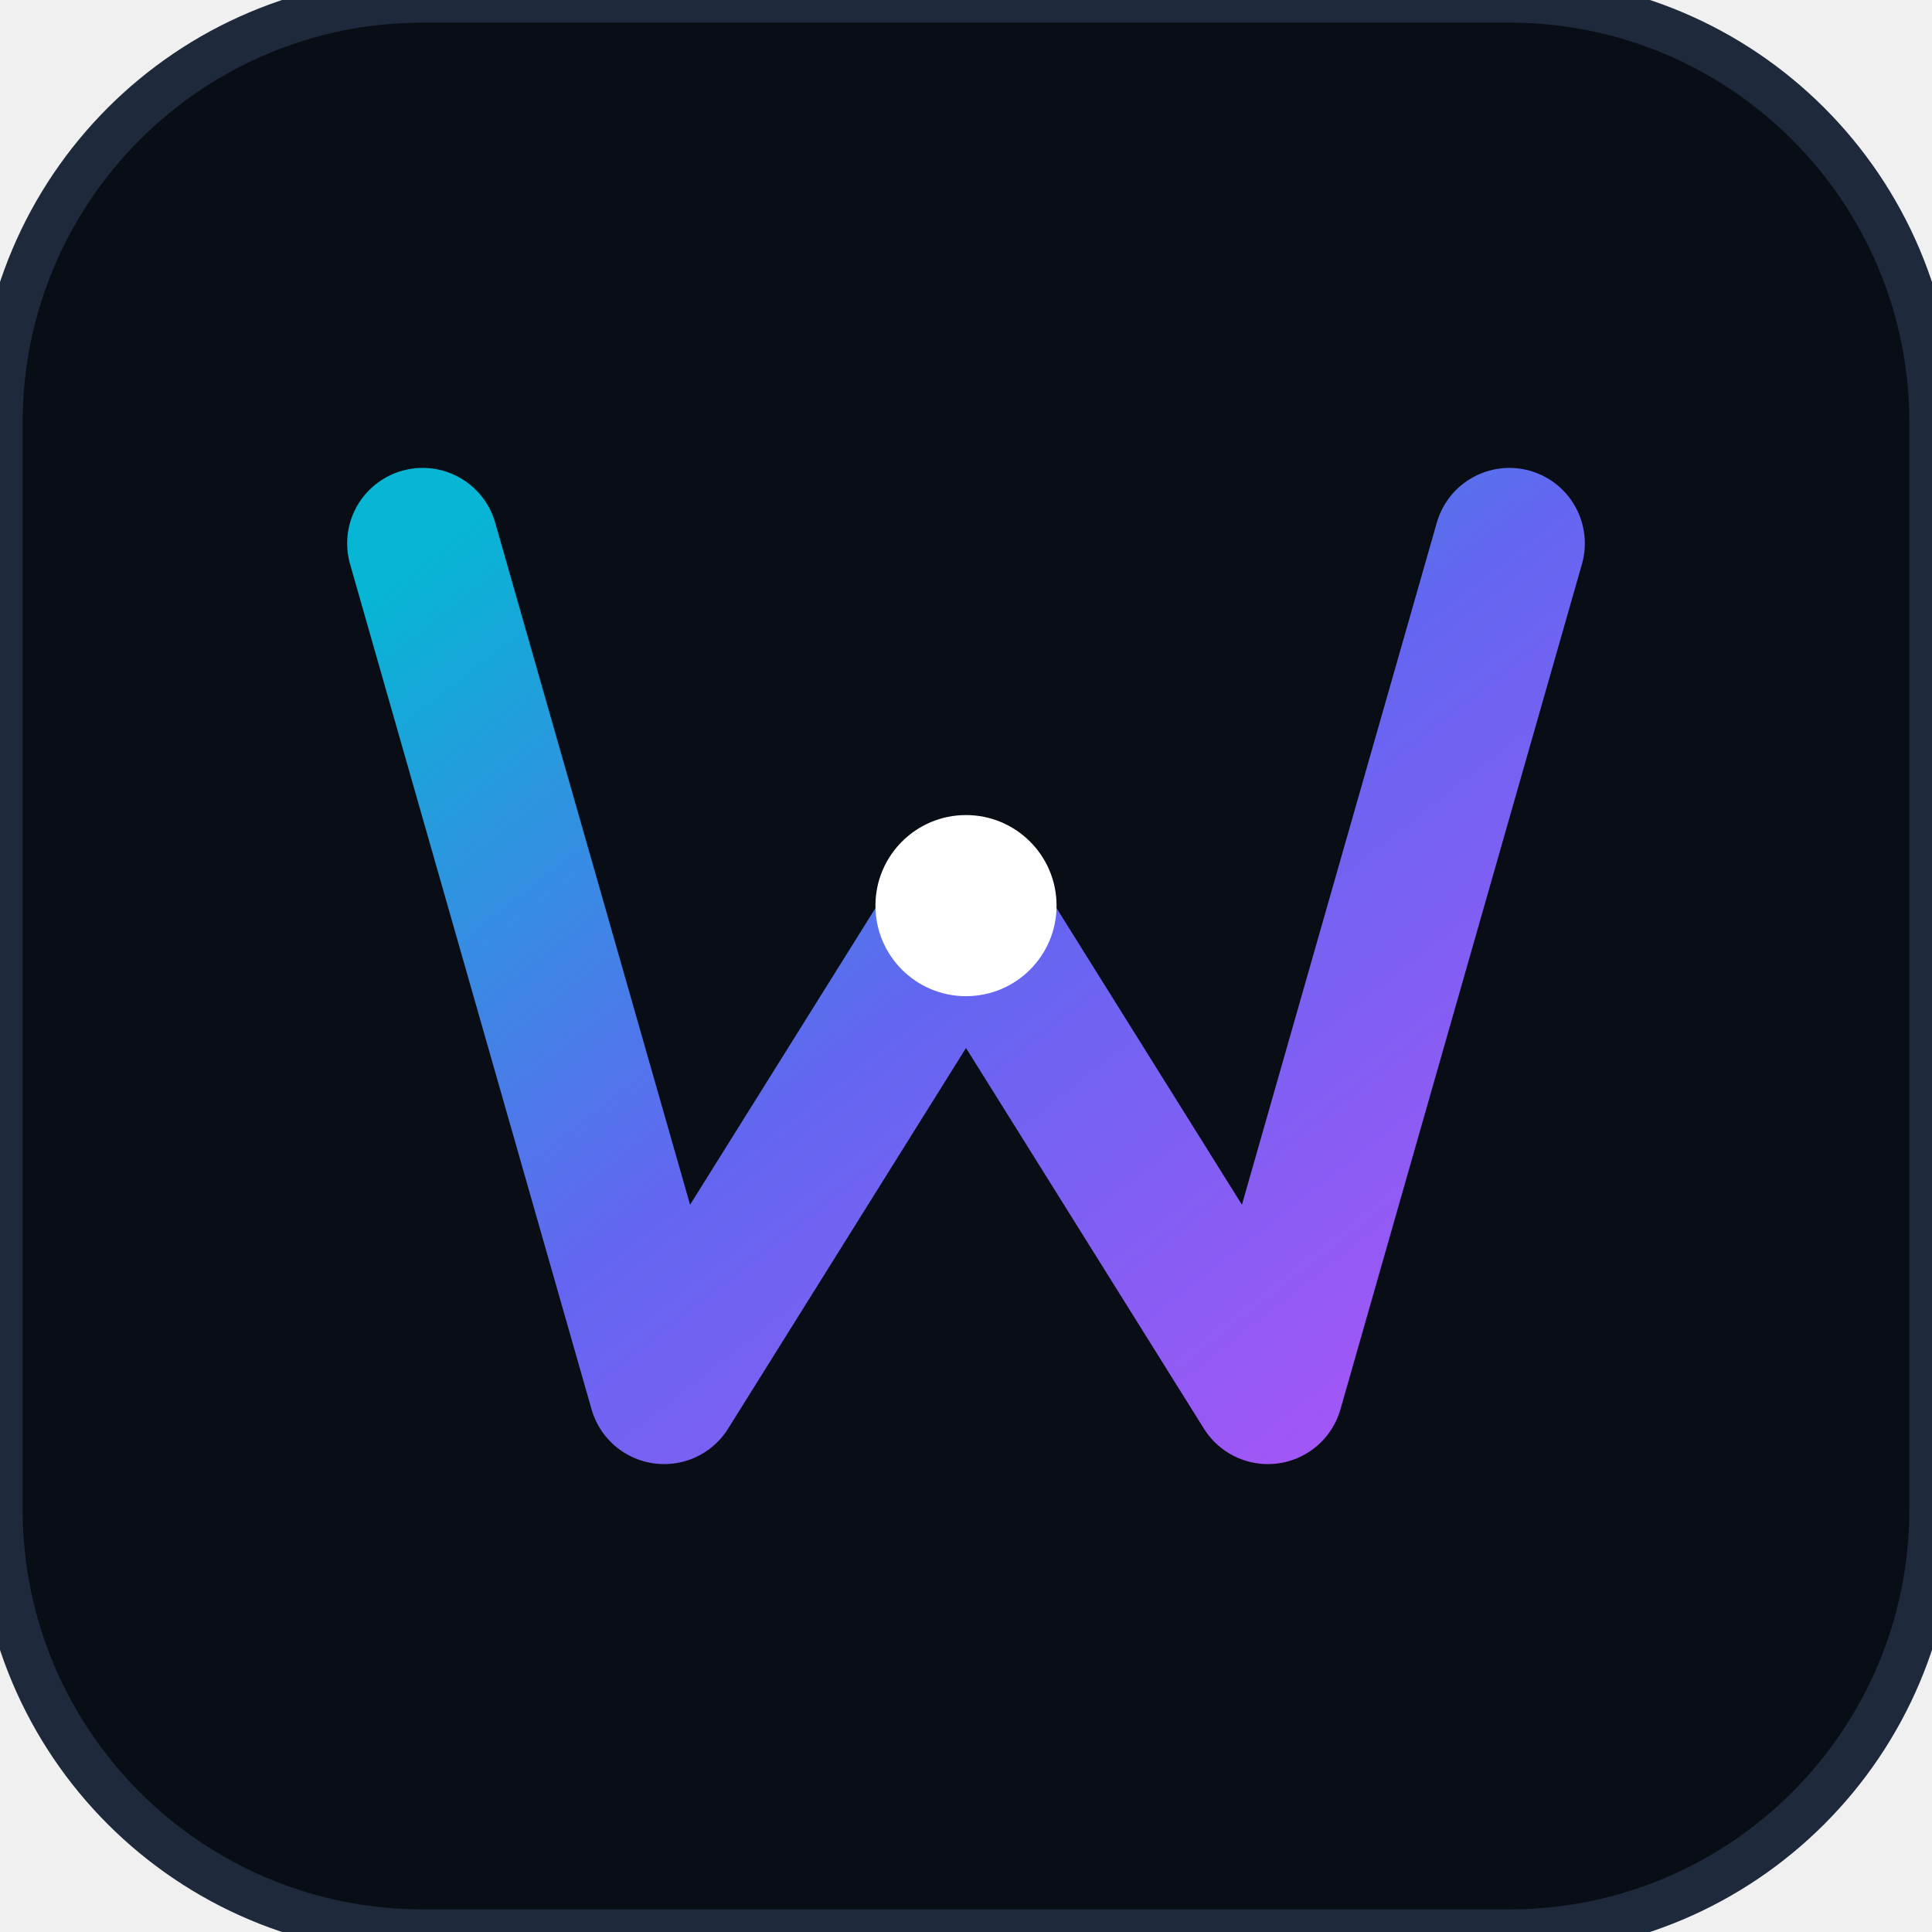
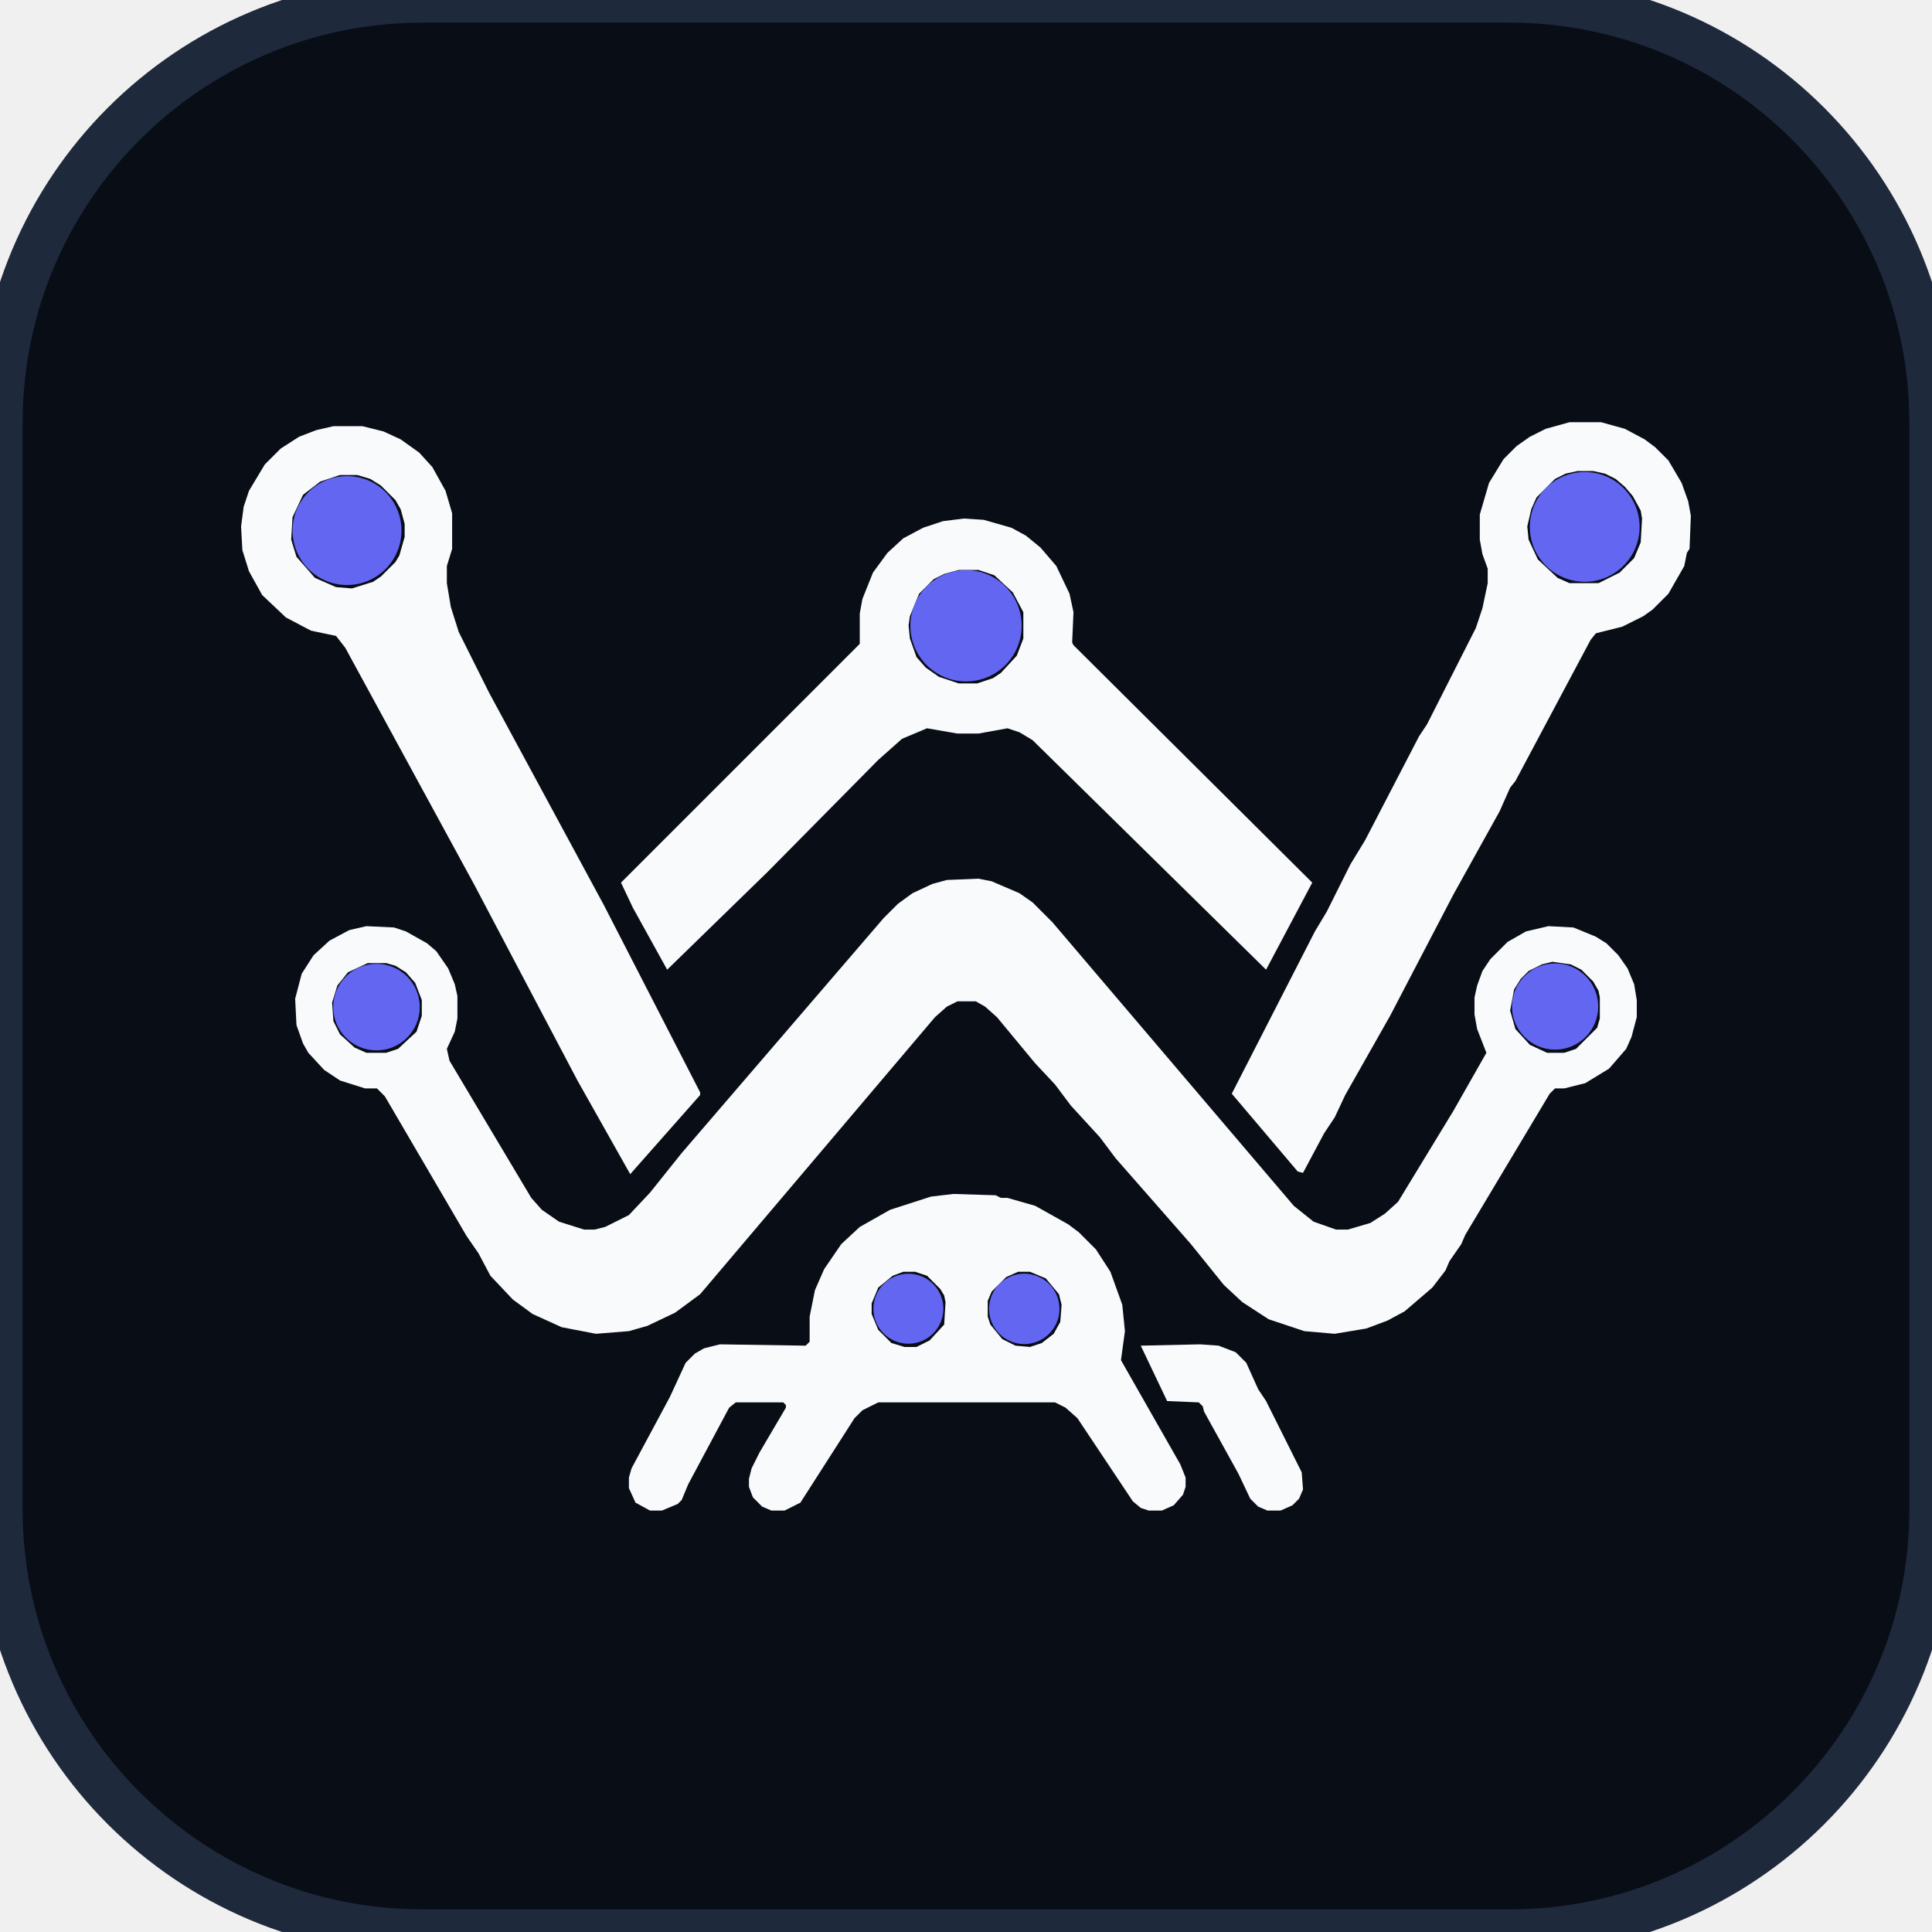
<svg xmlns="http://www.w3.org/2000/svg" viewBox="0 0 64 64" width="64" height="64">
-   <defs>
-     <linearGradient id="fav-grad" x1="0%" y1="0%" x2="100%" y2="100%">
-       <stop offset="0%" stop-color="#06B6D4" />
-       <stop offset="50%" stop-color="#6366F1" />
-       <stop offset="100%" stop-color="#A855F7" />
-     </linearGradient>
-   </defs>
  <rect width="64" height="64" rx="14" fill="#090D16" stroke="#1E293B" stroke-width="1.5" />
-   <path d="M 14 18 L 22 46 L 32 30 L 42 46 L 50 18" fill="none" stroke="url(#fav-grad)" stroke-width="5" stroke-linecap="round" stroke-linejoin="round" />
-   <circle cx="32" cy="30" r="3" fill="#FFFFFF" />
+   <g transform="translate(-35.19, -3.10) scale(0.0874)">
+     <path fill="#F8FAFC" fill-rule="evenodd" d="M 835.00 545.50 L 845.00 566.50 L 857.00 567.00 L 858.50 568.50 L 859.00 570.50 L 872.00 594.00 L 876.50 603.50 L 879.50 606.50 L 883.00 608.00 L 888.00 608.00 L 892.50 606.00 L 895.00 603.50 L 896.50 600.00 L 896.00 593.50 L 882.50 566.50 L 879.50 562.00 L 875.00 552.00 L 871.00 548.00 L 864.50 545.50 L 857.50 545.00 Z M 852.00 595.50 L 850.00 590.50 L 827.50 551.00 L 829.00 540.00 L 828.00 530.00 L 823.50 517.50 L 818.00 509.00 L 811.50 502.50 L 807.50 499.50 L 795.00 492.50 L 784.50 489.50 L 782.00 489.50 L 780.00 488.50 L 764.00 488.00 L 755.50 489.00 L 740.00 494.00 L 728.50 500.50 L 721.50 507.00 L 715.00 516.50 L 711.50 524.50 L 709.50 534.50 L 709.50 544.00 L 708.00 545.50 L 675.50 545.00 L 669.50 546.50 L 666.00 548.50 L 662.50 552.00 L 656.50 565.00 L 642.00 592.00 L 641.00 595.50 L 641.00 599.50 L 643.50 605.00 L 649.00 608.00 L 653.50 608.00 L 659.50 605.50 L 661.00 604.00 L 663.50 598.00 L 679.00 569.00 L 681.50 567.00 L 699.50 567.00 L 700.50 568.00 L 700.50 569.00 L 690.50 586.00 L 687.50 592.00 L 686.50 596.00 L 686.50 599.00 L 688.00 603.00 L 691.50 606.50 L 695.00 608.00 L 700.00 608.00 L 706.00 605.00 L 726.50 573.00 L 729.50 570.00 L 735.50 567.00 L 802.50 567.00 L 806.50 569.00 L 811.00 573.00 L 832.00 604.50 L 835.00 607.00 L 838.00 608.00 L 843.00 608.00 L 847.50 606.00 L 851.00 602.00 L 852.00 599.00 Z M 788.50 517.50 L 793.00 517.50 L 799.00 520.00 L 804.00 526.00 L 805.00 530.00 L 804.50 536.50 L 802.00 541.00 L 797.50 544.50 L 793.00 546.00 L 787.50 545.50 L 782.50 543.00 L 778.00 537.50 L 777.00 534.50 L 777.00 528.50 L 778.50 525.00 L 784.00 519.50 Z M 745.00 517.50 L 749.50 517.50 L 754.00 519.00 L 759.00 524.00 L 760.50 526.50 L 761.00 529.00 L 760.50 537.50 L 755.00 543.50 L 750.00 546.00 L 745.50 546.00 L 740.50 544.50 L 735.50 539.50 L 733.00 533.50 L 733.00 529.50 L 735.50 523.50 L 741.00 519.00 Z M 514.50 414.00 L 515.00 424.00 L 517.50 431.00 L 519.50 434.50 L 525.50 441.00 L 531.50 445.00 L 541.00 448.00 L 545.50 448.00 L 548.50 451.00 L 579.50 504.00 L 584.00 510.50 L 588.50 519.00 L 597.00 528.00 L 604.50 533.50 L 615.50 538.50 L 628.50 541.00 L 641.00 540.00 L 648.00 538.00 L 658.50 533.00 L 668.00 526.00 L 757.00 421.00 L 761.50 417.00 L 765.50 415.00 L 772.50 415.00 L 776.00 417.00 L 780.50 421.00 L 795.00 438.50 L 802.50 446.50 L 808.50 454.50 L 819.50 466.50 L 825.50 474.50 L 854.00 507.00 L 866.50 522.50 L 873.50 529.00 L 883.50 535.50 L 897.00 540.00 L 908.50 541.00 L 920.50 539.00 L 928.50 536.00 L 935.00 532.50 L 945.50 523.50 L 950.50 517.00 L 952.00 513.50 L 956.50 507.00 L 958.00 503.50 L 990.00 450.00 L 992.00 448.00 L 995.50 448.00 L 1003.50 446.00 L 1012.50 440.50 L 1019.00 433.00 L 1021.00 428.50 L 1023.00 421.00 L 1023.00 414.50 L 1022.00 408.50 L 1019.50 402.50 L 1016.00 397.50 L 1011.50 393.00 L 1007.50 390.50 L 999.00 387.00 L 989.50 386.50 L 981.00 388.50 L 974.00 392.50 L 967.50 399.00 L 964.50 403.50 L 962.50 409.00 L 961.50 413.50 L 961.50 420.00 L 962.50 425.50 L 966.00 434.50 L 953.50 456.50 L 932.50 491.00 L 927.50 495.50 L 922.00 499.00 L 913.50 501.50 L 909.00 501.50 L 900.50 498.50 L 893.00 492.50 L 801.50 385.00 L 794.00 377.50 L 789.00 374.00 L 778.50 369.50 L 773.50 368.50 L 761.50 369.00 L 756.00 370.50 L 748.50 374.00 L 743.00 378.00 L 737.50 383.50 L 661.00 472.50 L 649.00 487.50 L 641.00 496.00 L 632.00 500.50 L 628.00 501.50 L 624.00 501.50 L 614.50 498.50 L 608.00 494.00 L 604.00 489.50 L 573.00 437.50 L 572.00 433.00 L 575.00 426.50 L 576.00 421.50 L 576.00 413.00 L 575.00 408.50 L 572.50 402.50 L 568.00 396.00 L 564.50 393.00 L 556.50 388.50 L 552.00 387.00 L 541.50 386.50 L 535.00 388.00 L 527.50 392.00 L 521.50 397.50 L 517.00 404.50 Z M 542.00 400.50 L 549.00 400.50 L 552.50 401.50 L 556.50 404.00 L 560.00 408.00 L 562.50 414.50 L 562.50 420.50 L 560.50 426.50 L 553.50 433.00 L 549.00 434.50 L 541.50 434.50 L 537.00 432.50 L 531.50 427.50 L 529.00 422.50 L 528.50 415.50 L 530.50 409.00 L 534.50 404.00 Z M 991.00 400.00 L 998.00 401.00 L 1002.00 403.00 L 1006.50 407.50 L 1008.50 411.00 L 1009.00 413.50 L 1009.00 421.50 L 1008.00 425.00 L 1000.00 433.00 L 995.50 434.50 L 989.00 434.50 L 982.50 431.50 L 977.00 425.50 L 975.00 418.50 L 976.50 410.50 L 979.00 406.50 L 982.00 403.50 L 987.00 401.00 Z M 638.00 370.00 L 642.50 379.50 L 655.50 403.00 L 693.50 366.00 L 735.50 323.50 L 744.50 315.50 L 754.00 311.50 L 765.50 313.50 L 773.50 313.50 L 784.50 311.50 L 789.00 313.00 L 794.00 316.00 L 882.50 403.00 L 900.00 370.00 L 809.50 280.00 L 809.00 279.00 L 809.50 267.50 L 808.00 260.50 L 803.00 250.00 L 797.00 243.00 L 791.50 238.50 L 786.00 235.50 L 775.50 232.50 L 768.00 232.00 L 760.00 233.00 L 752.50 235.50 L 745.00 239.50 L 739.00 245.00 L 733.50 252.50 L 729.50 262.50 L 728.50 268.00 L 728.50 279.50 Z M 766.00 251.50 L 773.50 251.50 L 779.50 253.50 L 786.50 260.00 L 790.50 267.50 L 790.50 277.50 L 788.00 284.00 L 782.00 290.50 L 779.00 292.50 L 773.00 294.50 L 766.00 294.50 L 758.50 292.00 L 753.50 288.50 L 750.00 284.50 L 747.50 277.50 L 747.00 272.50 L 747.50 269.00 L 751.00 260.50 L 756.50 255.00 L 760.50 253.00 Z M 516.00 201.00 L 509.00 205.50 L 503.00 211.50 L 497.00 221.50 L 495.00 227.50 L 494.00 235.00 L 494.50 244.00 L 497.00 252.00 L 502.00 261.00 L 511.00 269.50 L 520.50 274.50 L 530.00 276.50 L 533.50 281.00 L 582.50 371.00 L 621.50 445.00 L 641.50 480.50 L 668.00 450.50 L 668.00 449.50 L 631.50 378.50 L 588.00 298.00 L 576.50 275.00 L 573.50 265.50 L 572.00 256.50 L 572.00 250.00 L 574.00 243.50 L 574.00 230.00 L 571.50 221.50 L 566.50 212.50 L 561.50 207.00 L 554.50 202.00 L 548.00 199.00 L 540.00 197.00 L 529.00 197.00 L 522.50 198.50 Z M 531.50 215.50 L 538.00 215.50 L 543.00 217.00 L 547.00 219.50 L 552.50 225.00 L 554.50 228.50 L 556.00 234.00 L 556.00 239.00 L 554.00 246.00 L 552.50 248.50 L 547.00 254.00 L 544.00 256.00 L 536.00 258.50 L 530.00 258.00 L 522.00 254.50 L 515.00 246.50 L 513.00 240.00 L 513.50 231.50 L 517.50 223.00 L 524.00 218.00 Z M 1018.50 198.00 L 1009.50 195.50 L 997.50 195.50 L 988.50 198.00 L 982.50 201.00 L 977.50 204.50 L 972.50 209.50 L 967.00 218.50 L 963.50 230.50 L 963.50 240.00 L 964.50 245.50 L 966.50 251.00 L 966.50 256.50 L 964.50 266.00 L 962.00 273.50 L 943.50 310.00 L 940.50 314.50 L 920.00 354.00 L 914.50 363.00 L 905.50 381.00 L 901.00 388.50 L 869.50 450.00 L 894.50 479.50 L 896.50 480.00 L 904.50 465.00 L 908.50 459.00 L 912.50 450.50 L 929.50 420.50 L 953.50 374.50 L 971.00 343.00 L 975.00 334.00 L 977.00 331.50 L 1005.50 278.00 L 1007.50 275.50 L 1017.50 273.00 L 1025.50 269.00 L 1029.00 266.50 L 1035.00 260.50 L 1041.00 250.00 L 1042.00 245.00 L 1043.00 243.50 L 1043.50 231.00 L 1042.50 225.50 L 1040.00 218.50 L 1035.00 210.00 L 1030.00 205.00 L 1026.00 202.00 Z M 996.00 215.00 L 1000.50 214.00 L 1006.50 214.00 L 1011.00 215.00 L 1015.00 217.00 L 1018.50 220.00 L 1021.50 223.50 L 1024.50 229.00 L 1025.00 232.00 L 1024.50 241.00 L 1022.00 247.00 L 1016.50 252.50 L 1008.50 256.50 L 997.50 256.50 L 993.00 254.50 L 985.50 247.50 L 982.00 240.00 L 981.50 235.00 L 983.00 228.50 L 985.00 224.00 L 992.00 217.00 Z" />
+     <g fill="#6366F1">
+       <circle cx="790.85" cy="531.56" r="13.34" />
+       <circle cx="746.93" cy="531.50" r="13.26" />
+       <circle cx="992.04" cy="416.96" r="16.34" />
+       <circle cx="545.33" cy="417.18" r="16.40" />
+       <circle cx="768.77" cy="272.65" r="21.09" />
+       <circle cx="534.16" cy="236.56" r="20.64" />
+       <circle cx="1003.27" cy="235.17" r="20.80" />
+     </g>
+   </g>
</svg>
